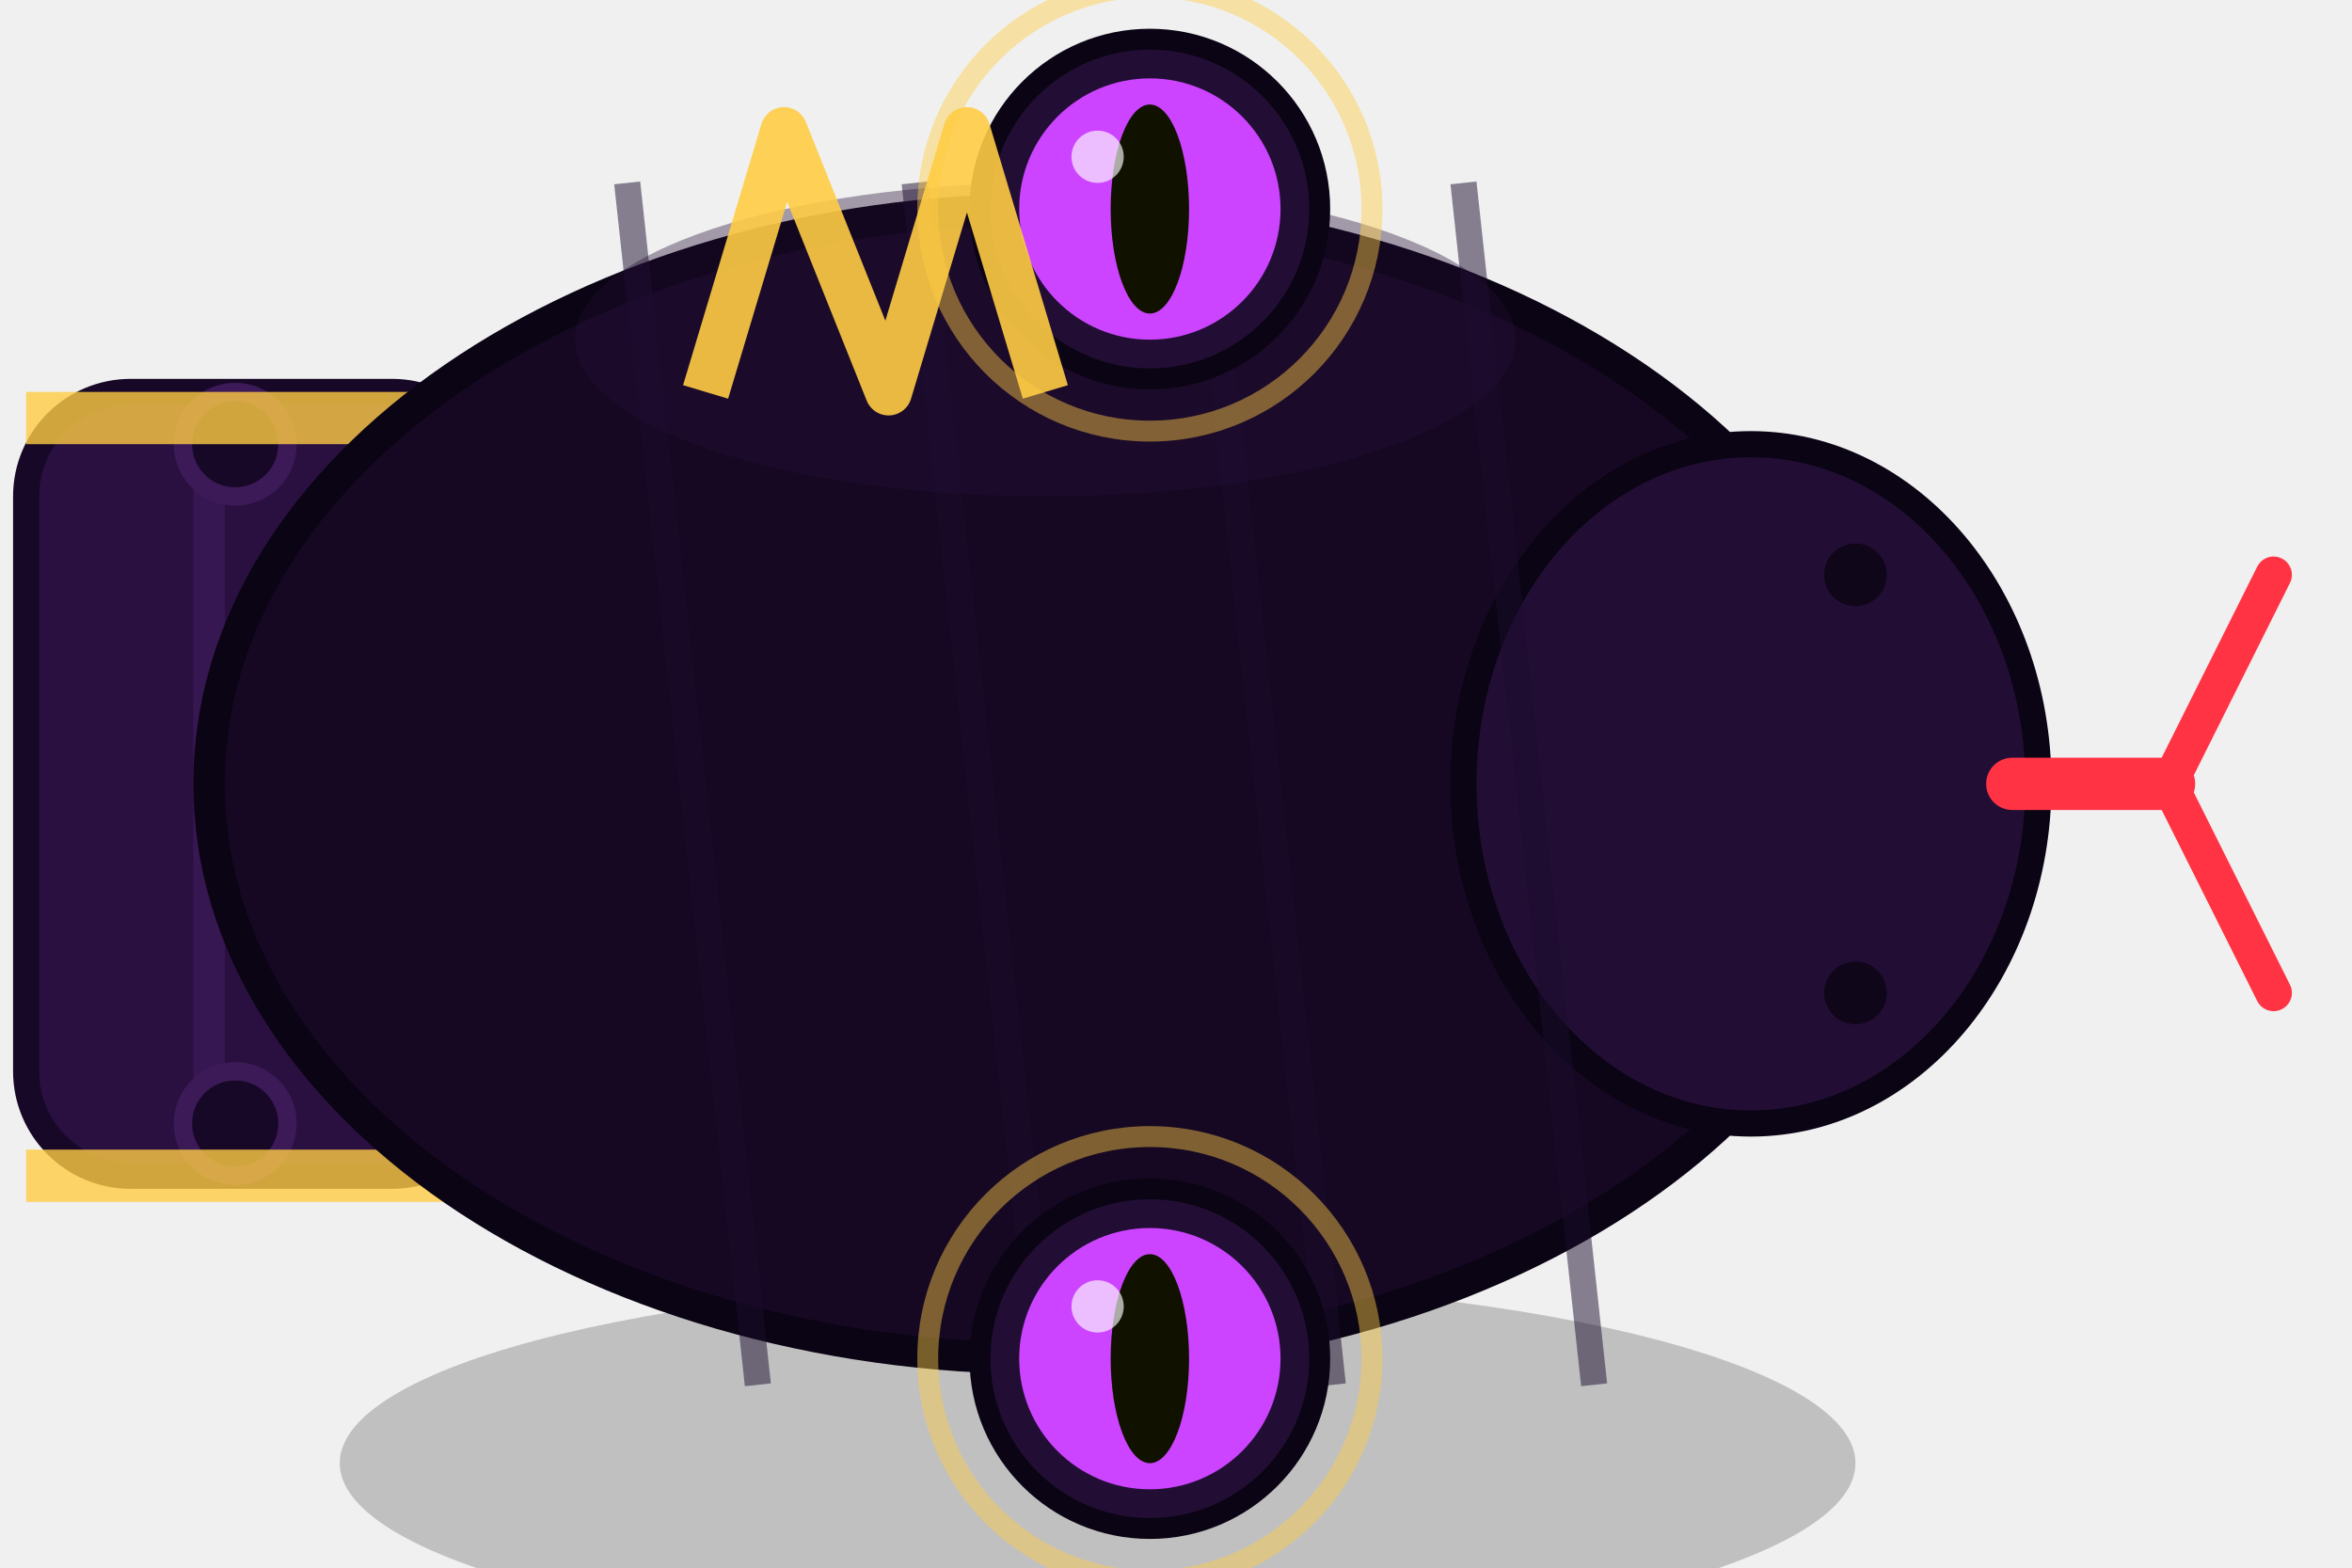
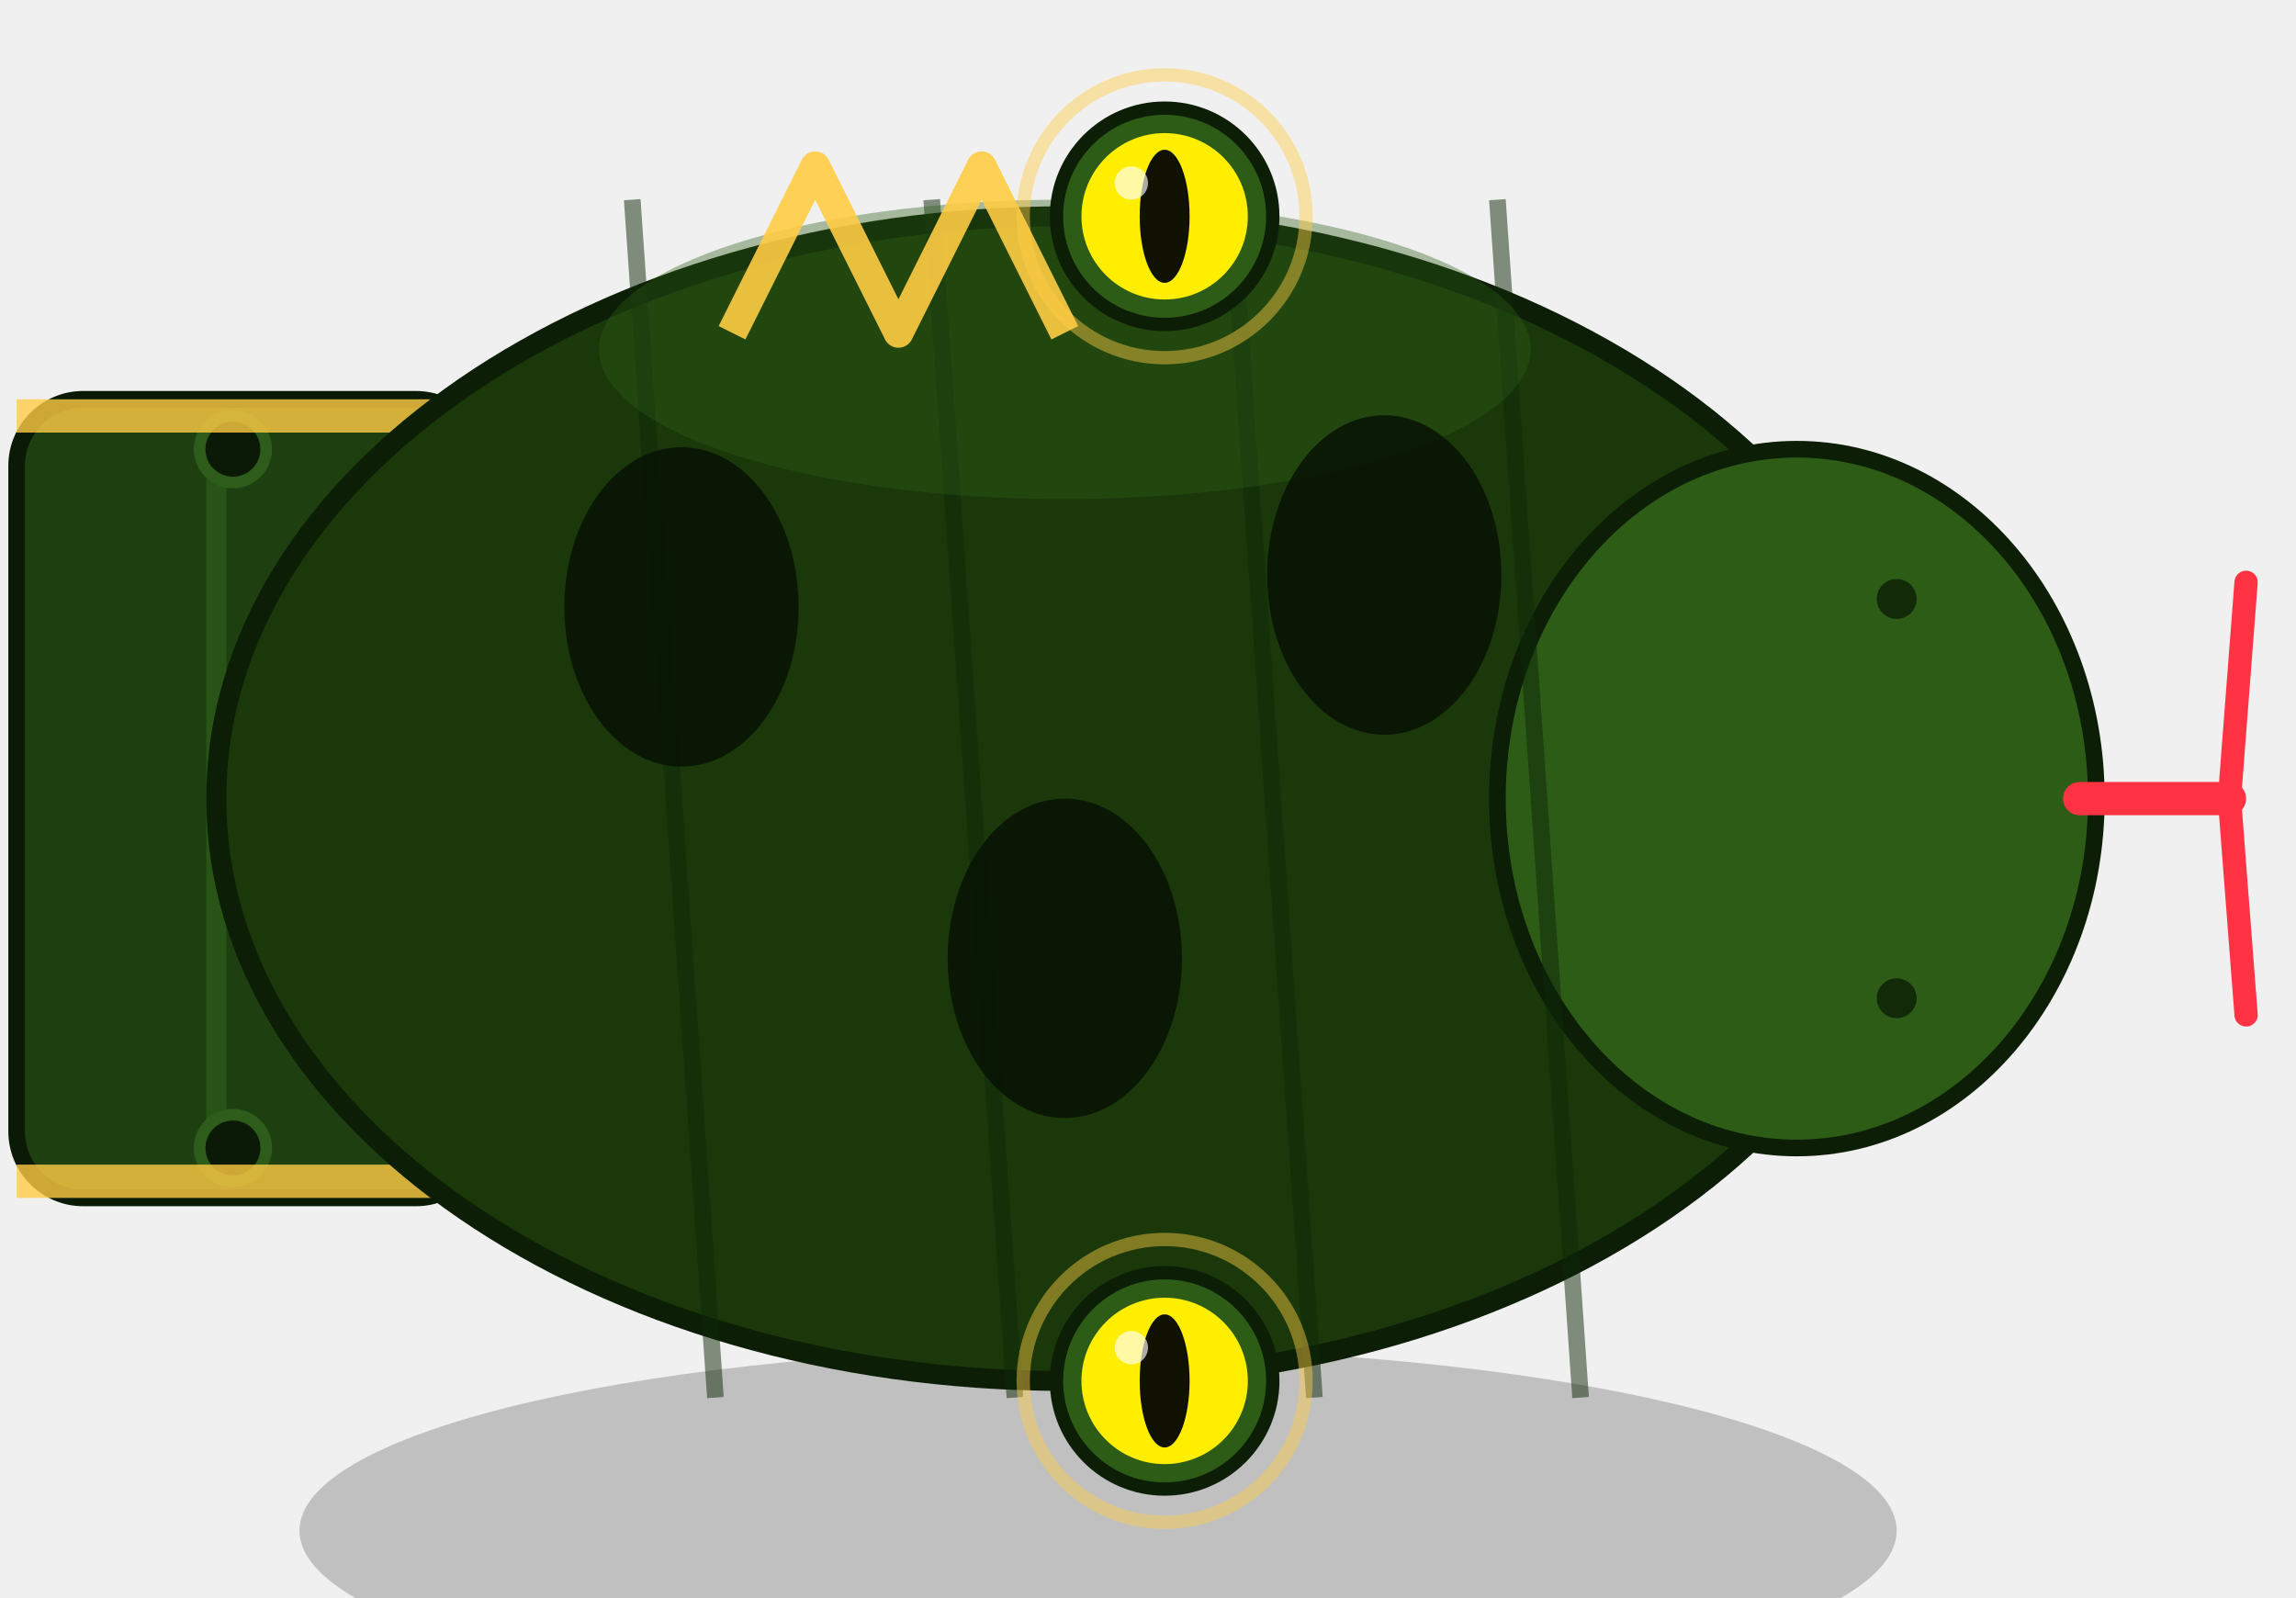
- <svg xmlns="http://www.w3.org/2000/svg" viewBox="0 0 90 60" width="90" height="60">
-   <ellipse cx="42" cy="56" rx="29" ry="7" fill="#000000" opacity="0.20" />
-   <rect x="1" y="15" width="18" height="30" rx="4" fill="#2a1040" stroke="#180828" stroke-width="1" />
-   <line x1="8" y1="16" x2="8" y2="44" stroke="#3c1a58" stroke-width="1.2" opacity="0.7" />
-   <circle cx="9" cy="17" r="2" fill="#180828" stroke="#3c1a58" stroke-width="0.7" />
-   <circle cx="9" cy="43" r="2" fill="#180828" stroke="#3c1a58" stroke-width="0.7" />
-   <rect x="1" y="15" width="18" height="2" fill="#ffcc44" opacity="0.8" />
-   <rect x="1" y="44" width="18" height="2" fill="#ffcc44" opacity="0.8" />
-   <ellipse cx="40" cy="30" rx="32" ry="22" fill="#160822" stroke="#0a0414" stroke-width="1.2" />
-   <ellipse cx="67" cy="30" rx="11" ry="13" fill="#220e34" stroke="#0a0414" stroke-width="1" />
-   <line x1="24" y1="7" x2="29" y2="53" stroke="#1a0c2c" stroke-width="1" opacity="0.50" />
-   <line x1="35" y1="7" x2="40" y2="53" stroke="#1a0c2c" stroke-width="1" opacity="0.50" />
-   <line x1="46" y1="7" x2="51" y2="53" stroke="#1a0c2c" stroke-width="1" opacity="0.50" />
-   <line x1="56" y1="7" x2="61" y2="53" stroke="#1a0c2c" stroke-width="1" opacity="0.50" />
-   <ellipse cx="40" cy="13" rx="18" ry="6" fill="#220e34" opacity="0.38" />
-   <line x1="77" y1="30" x2="83" y2="30" stroke="#ff3344" stroke-width="2" stroke-linecap="round" />
-   <line x1="83" y1="30" x2="87" y2="22" stroke="#ff3344" stroke-width="1.4" stroke-linecap="round" />
-   <line x1="83" y1="30" x2="87" y2="38" stroke="#ff3344" stroke-width="1.4" stroke-linecap="round" />
-   <circle cx="44" cy="8" r="6.5" fill="#220e34" stroke="#0a0414" stroke-width="0.8" />
-   <circle cx="44" cy="8" r="5" fill="#cc44ff" />
-   <ellipse cx="44" cy="8" rx="1.5" ry="4" fill="#111100" />
-   <circle cx="42" cy="6" r="1" fill="white" opacity="0.65" />
-   <circle cx="44" cy="8" r="8.5" fill="none" stroke="#ffcc44" stroke-width="0.8" opacity="0.45" />
-   <circle cx="44" cy="52" r="6.5" fill="#220e34" stroke="#0a0414" stroke-width="0.8" />
-   <circle cx="44" cy="52" r="5" fill="#cc44ff" />
-   <ellipse cx="44" cy="52" rx="1.5" ry="4" fill="#111100" />
-   <circle cx="42" cy="50" r="1" fill="white" opacity="0.65" />
-   <circle cx="44" cy="52" r="8.5" fill="none" stroke="#ffcc44" stroke-width="0.8" opacity="0.45" />
-   <circle cx="71" cy="22" r="1.2" fill="#0a0414" opacity="0.8" />
-   <circle cx="71" cy="38" r="1.2" fill="#0a0414" opacity="0.8" />
-   <path d="M27,15 L30,5 L34,15 L37,5 L40,15" fill="none" stroke="#ffcc44" stroke-width="1.8" stroke-linejoin="round" opacity="0.9" />
+ <svg xmlns="http://www.w3.org/2000/svg" viewBox="0 0 138 96" width="138" height="96">
+   <ellipse cx="66" cy="92" rx="48" ry="11" fill="#000000" opacity="0.20" />
+   <rect x="1" y="24" width="28" height="48" rx="4" fill="#1e4010" stroke="#0a1a06" stroke-width="1" />
+   <line x1="13" y1="26" x2="13" y2="70" stroke="#2e5c1a" stroke-width="1.2" opacity="0.7" />
+   <circle cx="14" cy="27" r="2" fill="#0a1a06" stroke="#2e5c1a" stroke-width="0.7" />
+   <circle cx="14" cy="69" r="2" fill="#0a1a06" stroke="#2e5c1a" stroke-width="0.7" />
+   <rect x="1" y="24" width="28" height="2" fill="#ffcc44" opacity="0.8" />
+   <rect x="1" y="70" width="28" height="2" fill="#ffcc44" opacity="0.8" />
+   <ellipse cx="64" cy="48" rx="51" ry="35" fill="#1a380a" stroke="#0c1e06" stroke-width="1.2" />
+   <ellipse cx="108" cy="48" rx="18" ry="21" fill="#2d5c16" stroke="#0c1e06" stroke-width="1" />
+   <line x1="38" y1="12" x2="43" y2="84" stroke="#0e2808" stroke-width="1" opacity="0.50" />
+   <line x1="56" y1="12" x2="61" y2="84" stroke="#0e2808" stroke-width="1" opacity="0.50" />
+   <line x1="74" y1="12" x2="79" y2="84" stroke="#0e2808" stroke-width="1" opacity="0.50" />
+   <line x1="90" y1="12" x2="95" y2="84" stroke="#0e2808" stroke-width="1" opacity="0.50" />
+   <ellipse cx="64" cy="21" rx="28" ry="9" fill="#2d5c16" opacity="0.38" />
+   <line x1="125" y1="48" x2="134" y2="48" stroke="#ff3344" stroke-width="2" stroke-linecap="round" />
+   <line x1="134" y1="48" x2="135" y2="35" stroke="#ff3344" stroke-width="1.4" stroke-linecap="round" />
+   <line x1="134" y1="48" x2="135" y2="61" stroke="#ff3344" stroke-width="1.4" stroke-linecap="round" />
+   <circle cx="70" cy="13" r="6.5" fill="#2d5c16" stroke="#0c1e06" stroke-width="0.8" />
+   <circle cx="70" cy="13" r="5" fill="#ffee00" />
+   <ellipse cx="70" cy="13" rx="1.5" ry="4" fill="#111100" />
+   <circle cx="68" cy="11" r="1" fill="white" opacity="0.65" />
+   <circle cx="70" cy="13" r="8.5" fill="none" stroke="#ffcc44" stroke-width="0.8" opacity="0.45" />
+   <circle cx="70" cy="83" r="6.5" fill="#2d5c16" stroke="#0c1e06" stroke-width="0.8" />
+   <circle cx="70" cy="83" r="5" fill="#ffee00" />
+   <ellipse cx="70" cy="83" rx="1.5" ry="4" fill="#111100" />
+   <circle cx="68" cy="81" r="1" fill="white" opacity="0.65" />
+   <circle cx="70" cy="83" r="8.5" fill="none" stroke="#ffcc44" stroke-width="0.8" opacity="0.45" />
+   <circle cx="114" cy="36" r="1.2" fill="#0c1e06" opacity="0.8" />
+   <circle cx="114" cy="60" r="1.2" fill="#0c1e06" opacity="0.8" />
+   <ellipse cx="40.96" cy="36.48" rx="7.04" ry="9.6" fill="#050e03" opacity="0.78" />
+   <ellipse cx="64" cy="57.6" rx="7.04" ry="9.6" fill="#050e03" opacity="0.78" />
+   <ellipse cx="83.2" cy="34.56" rx="7.04" ry="9.6" fill="#050e03" opacity="0.78" />
+   <path d="M44,20 L49,10 L54,20 L59,10 L64,20" fill="none" stroke="#ffcc44" stroke-width="1.8" stroke-linejoin="round" opacity="0.9" />
</svg>
